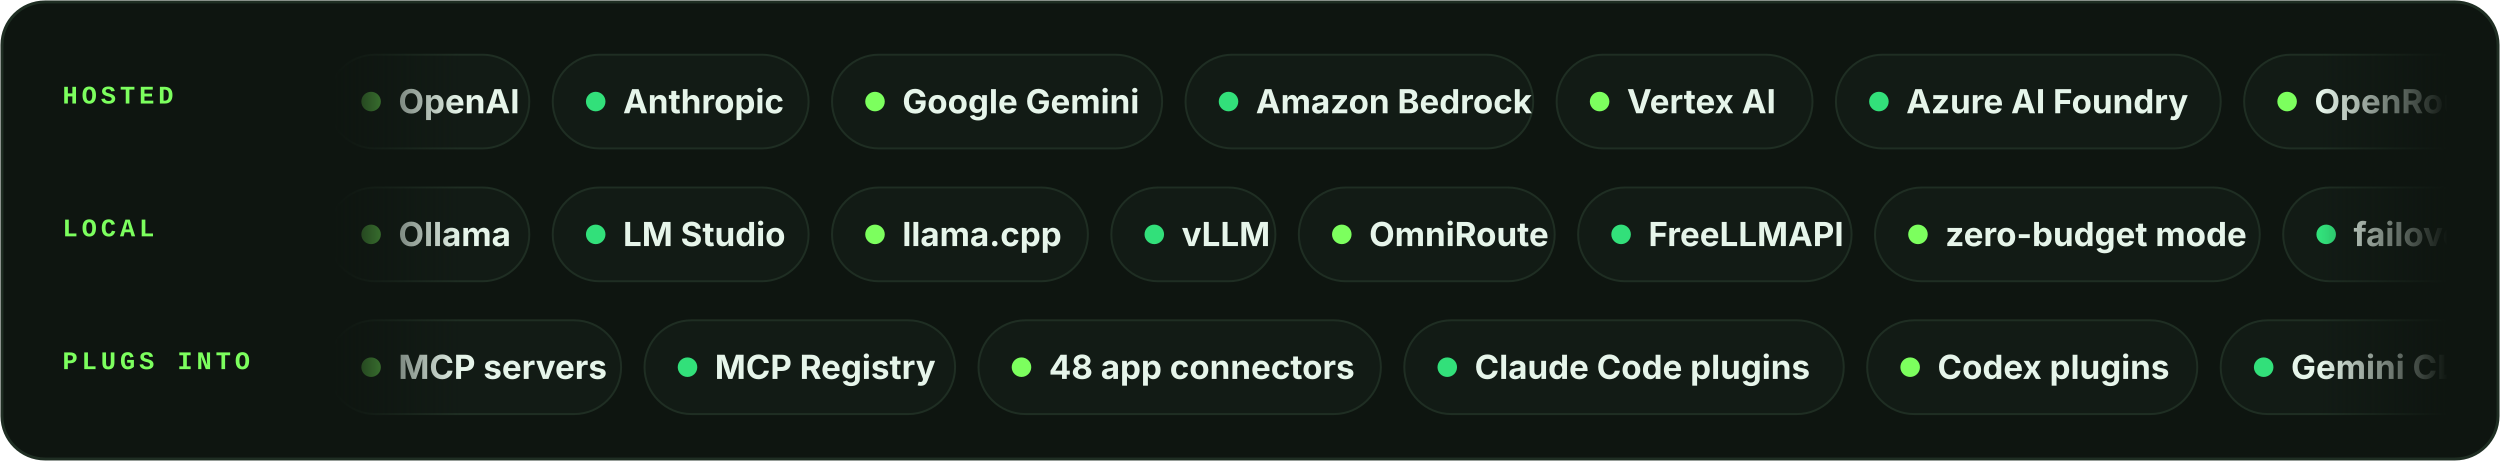
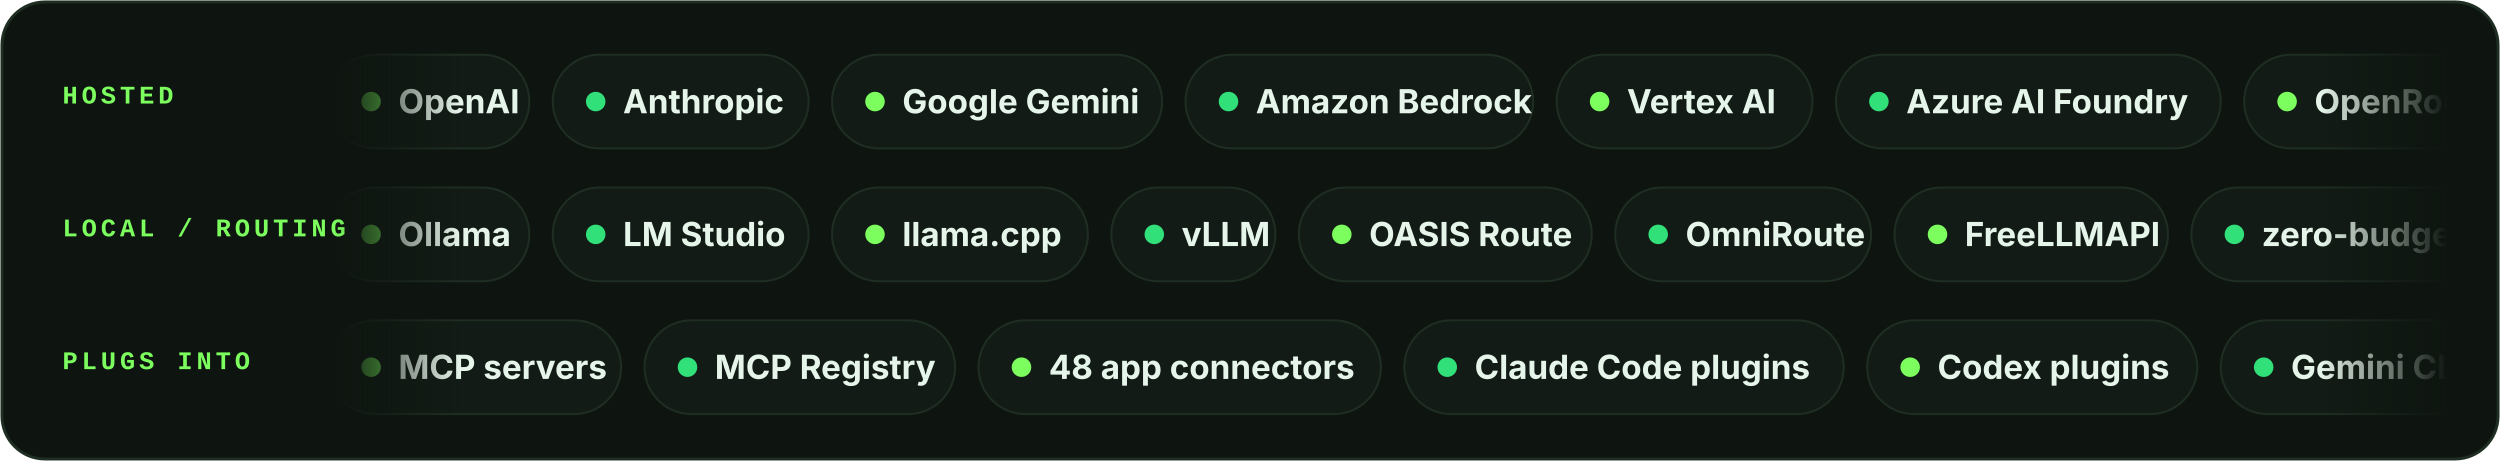
<svg xmlns="http://www.w3.org/2000/svg" width="1280" height="236" viewBox="0 0 1280 236" role="img" aria-labelledby="t d">
  <defs>
    <linearGradient id="fade" x1="0" x2="1">
      <stop offset="0" stop-color="#fff" stop-opacity="0" />
      <stop offset=".06" stop-color="#fff" />
      <stop offset=".94" stop-color="#fff" />
      <stop offset="1" stop-color="#fff" stop-opacity="0" />
    </linearGradient>
    <mask id="m">
      <rect x="168" y="0" width="1088" height="236" fill="url(#fade)" />
    </mask>
  </defs>
  <style>
@media (prefers-reduced-motion: no-preference) {
.row0{animation:row0 44.5s linear infinite}@keyframes row0{from{transform:translateX(0px)}to{transform:translateX(-1867px)}}
- .row1{animation:row1 46.2s linear infinite}@keyframes row1{from{transform:translateX(-1571px)}to{transform:translateX(0px)}}
+ .row1{animation:row1 51.0s linear infinite}@keyframes row1{from{transform:translateX(-1733px)}to{transform:translateX(0px)}}
.row2{animation:row2 46.8s linear infinite}@keyframes row2{from{transform:translateX(0px)}to{transform:translateX(-1778px)}}
}
</style>
  <rect x="1" y="1" width="1278" height="234" rx="22" fill="#0E1510" stroke="#1F2E23" stroke-width="1.5" />
  <text x="32" y="53" font-family="ui-monospace, 'SF Mono', SFMono-Regular, Menlo, Consolas, 'Liberation Mono', monospace" font-size="13" font-weight="700" letter-spacing="2" fill="#7CFF5E">HOSTED</text>
  <g mask="url(#m)">
    <g transform="translate(168 28)">
      <g class="row0">
        <g>
          <g transform="translate(0 0)">
            <rect x="0" y="0" width="103" height="48" rx="24" fill="#121B15" stroke="#1F2E23" />
            <circle cx="22" cy="24" r="5" fill="#7CFF5E" />
            <text x="36" y="30" font-family="Inter, -apple-system, 'Segoe UI', Helvetica, Arial, sans-serif" font-size="17" font-weight="700" fill="#E6F5EA">OpenAI</text>
          </g>
          <g transform="translate(115 0)">
            <rect x="0" y="0" width="131" height="48" rx="24" fill="#121B15" stroke="#1F2E23" />
            <circle cx="22" cy="24" r="5" fill="#32E07A" />
            <text x="36" y="30" font-family="Inter, -apple-system, 'Segoe UI', Helvetica, Arial, sans-serif" font-size="17" font-weight="700" fill="#E6F5EA">Anthropic</text>
          </g>
          <g transform="translate(258 0)">
            <rect x="0" y="0" width="169" height="48" rx="24" fill="#121B15" stroke="#1F2E23" />
            <circle cx="22" cy="24" r="5" fill="#7CFF5E" />
            <text x="36" y="30" font-family="Inter, -apple-system, 'Segoe UI', Helvetica, Arial, sans-serif" font-size="17" font-weight="700" fill="#E6F5EA">Google Gemini</text>
          </g>
          <g transform="translate(439 0)">
            <rect x="0" y="0" width="178" height="48" rx="24" fill="#121B15" stroke="#1F2E23" />
            <circle cx="22" cy="24" r="5" fill="#32E07A" />
            <text x="36" y="30" font-family="Inter, -apple-system, 'Segoe UI', Helvetica, Arial, sans-serif" font-size="17" font-weight="700" fill="#E6F5EA">Amazon Bedrock</text>
          </g>
          <g transform="translate(629 0)">
            <rect x="0" y="0" width="131" height="48" rx="24" fill="#121B15" stroke="#1F2E23" />
            <circle cx="22" cy="24" r="5" fill="#7CFF5E" />
            <text x="36" y="30" font-family="Inter, -apple-system, 'Segoe UI', Helvetica, Arial, sans-serif" font-size="17" font-weight="700" fill="#E6F5EA">Vertex AI</text>
          </g>
          <g transform="translate(772 0)">
            <rect x="0" y="0" width="197" height="48" rx="24" fill="#121B15" stroke="#1F2E23" />
            <circle cx="22" cy="24" r="5" fill="#32E07A" />
            <text x="36" y="30" font-family="Inter, -apple-system, 'Segoe UI', Helvetica, Arial, sans-serif" font-size="17" font-weight="700" fill="#E6F5EA">Azure AI Foundry</text>
          </g>
          <g transform="translate(981 0)">
            <rect x="0" y="0" width="140" height="48" rx="24" fill="#121B15" stroke="#1F2E23" />
            <circle cx="22" cy="24" r="5" fill="#7CFF5E" />
            <text x="36" y="30" font-family="Inter, -apple-system, 'Segoe UI', Helvetica, Arial, sans-serif" font-size="17" font-weight="700" fill="#E6F5EA">OpenRouter</text>
          </g>
          <g transform="translate(1133 0)">
            <rect x="0" y="0" width="84" height="48" rx="24" fill="#121B15" stroke="#1F2E23" />
            <circle cx="22" cy="24" r="5" fill="#32E07A" />
            <text x="36" y="30" font-family="Inter, -apple-system, 'Segoe UI', Helvetica, Arial, sans-serif" font-size="17" font-weight="700" fill="#E6F5EA">Groq</text>
          </g>
          <g transform="translate(1229 0)">
            <rect x="0" y="0" width="122" height="48" rx="24" fill="#121B15" stroke="#1F2E23" />
            <circle cx="22" cy="24" r="5" fill="#7CFF5E" />
            <text x="36" y="30" font-family="Inter, -apple-system, 'Segoe UI', Helvetica, Arial, sans-serif" font-size="17" font-weight="700" fill="#E6F5EA">DeepSeek</text>
          </g>
          <g transform="translate(1363 0)">
            <rect x="0" y="0" width="112" height="48" rx="24" fill="#121B15" stroke="#1F2E23" />
            <circle cx="22" cy="24" r="5" fill="#32E07A" />
            <text x="36" y="30" font-family="Inter, -apple-system, 'Segoe UI', Helvetica, Arial, sans-serif" font-size="17" font-weight="700" fill="#E6F5EA">Mistral</text>
          </g>
          <g transform="translate(1487 0)">
            <rect x="0" y="0" width="75" height="48" rx="24" fill="#121B15" stroke="#1F2E23" />
            <circle cx="22" cy="24" r="5" fill="#7CFF5E" />
            <text x="36" y="30" font-family="Inter, -apple-system, 'Segoe UI', Helvetica, Arial, sans-serif" font-size="17" font-weight="700" fill="#E6F5EA">xAI</text>
          </g>
          <g transform="translate(1574 0)">
            <rect x="0" y="0" width="281" height="48" rx="24" fill="#121B15" stroke="#1F2E23" />
            <circle cx="22" cy="24" r="5" fill="#32E07A" />
            <text x="36" y="30" font-family="Inter, -apple-system, 'Segoe UI', Helvetica, Arial, sans-serif" font-size="17" font-weight="700" fill="#E6F5EA">any OpenAI-compatible API</text>
          </g>
        </g>
        <g transform="translate(1867 0)">
          <g transform="translate(0 0)">
            <rect x="0" y="0" width="103" height="48" rx="24" fill="#121B15" stroke="#1F2E23" />
            <circle cx="22" cy="24" r="5" fill="#7CFF5E" />
            <text x="36" y="30" font-family="Inter, -apple-system, 'Segoe UI', Helvetica, Arial, sans-serif" font-size="17" font-weight="700" fill="#E6F5EA">OpenAI</text>
          </g>
          <g transform="translate(115 0)">
            <rect x="0" y="0" width="131" height="48" rx="24" fill="#121B15" stroke="#1F2E23" />
            <circle cx="22" cy="24" r="5" fill="#32E07A" />
            <text x="36" y="30" font-family="Inter, -apple-system, 'Segoe UI', Helvetica, Arial, sans-serif" font-size="17" font-weight="700" fill="#E6F5EA">Anthropic</text>
          </g>
          <g transform="translate(258 0)">
            <rect x="0" y="0" width="169" height="48" rx="24" fill="#121B15" stroke="#1F2E23" />
            <circle cx="22" cy="24" r="5" fill="#7CFF5E" />
            <text x="36" y="30" font-family="Inter, -apple-system, 'Segoe UI', Helvetica, Arial, sans-serif" font-size="17" font-weight="700" fill="#E6F5EA">Google Gemini</text>
          </g>
          <g transform="translate(439 0)">
            <rect x="0" y="0" width="178" height="48" rx="24" fill="#121B15" stroke="#1F2E23" />
            <circle cx="22" cy="24" r="5" fill="#32E07A" />
            <text x="36" y="30" font-family="Inter, -apple-system, 'Segoe UI', Helvetica, Arial, sans-serif" font-size="17" font-weight="700" fill="#E6F5EA">Amazon Bedrock</text>
          </g>
          <g transform="translate(629 0)">
            <rect x="0" y="0" width="131" height="48" rx="24" fill="#121B15" stroke="#1F2E23" />
            <circle cx="22" cy="24" r="5" fill="#7CFF5E" />
            <text x="36" y="30" font-family="Inter, -apple-system, 'Segoe UI', Helvetica, Arial, sans-serif" font-size="17" font-weight="700" fill="#E6F5EA">Vertex AI</text>
          </g>
          <g transform="translate(772 0)">
            <rect x="0" y="0" width="197" height="48" rx="24" fill="#121B15" stroke="#1F2E23" />
            <circle cx="22" cy="24" r="5" fill="#32E07A" />
            <text x="36" y="30" font-family="Inter, -apple-system, 'Segoe UI', Helvetica, Arial, sans-serif" font-size="17" font-weight="700" fill="#E6F5EA">Azure AI Foundry</text>
          </g>
          <g transform="translate(981 0)">
            <rect x="0" y="0" width="140" height="48" rx="24" fill="#121B15" stroke="#1F2E23" />
            <circle cx="22" cy="24" r="5" fill="#7CFF5E" />
            <text x="36" y="30" font-family="Inter, -apple-system, 'Segoe UI', Helvetica, Arial, sans-serif" font-size="17" font-weight="700" fill="#E6F5EA">OpenRouter</text>
          </g>
          <g transform="translate(1133 0)">
            <rect x="0" y="0" width="84" height="48" rx="24" fill="#121B15" stroke="#1F2E23" />
            <circle cx="22" cy="24" r="5" fill="#32E07A" />
            <text x="36" y="30" font-family="Inter, -apple-system, 'Segoe UI', Helvetica, Arial, sans-serif" font-size="17" font-weight="700" fill="#E6F5EA">Groq</text>
          </g>
          <g transform="translate(1229 0)">
            <rect x="0" y="0" width="122" height="48" rx="24" fill="#121B15" stroke="#1F2E23" />
            <circle cx="22" cy="24" r="5" fill="#7CFF5E" />
            <text x="36" y="30" font-family="Inter, -apple-system, 'Segoe UI', Helvetica, Arial, sans-serif" font-size="17" font-weight="700" fill="#E6F5EA">DeepSeek</text>
          </g>
          <g transform="translate(1363 0)">
            <rect x="0" y="0" width="112" height="48" rx="24" fill="#121B15" stroke="#1F2E23" />
            <circle cx="22" cy="24" r="5" fill="#32E07A" />
            <text x="36" y="30" font-family="Inter, -apple-system, 'Segoe UI', Helvetica, Arial, sans-serif" font-size="17" font-weight="700" fill="#E6F5EA">Mistral</text>
          </g>
          <g transform="translate(1487 0)">
            <rect x="0" y="0" width="75" height="48" rx="24" fill="#121B15" stroke="#1F2E23" />
            <circle cx="22" cy="24" r="5" fill="#7CFF5E" />
            <text x="36" y="30" font-family="Inter, -apple-system, 'Segoe UI', Helvetica, Arial, sans-serif" font-size="17" font-weight="700" fill="#E6F5EA">xAI</text>
          </g>
          <g transform="translate(1574 0)">
            <rect x="0" y="0" width="281" height="48" rx="24" fill="#121B15" stroke="#1F2E23" />
            <circle cx="22" cy="24" r="5" fill="#32E07A" />
            <text x="36" y="30" font-family="Inter, -apple-system, 'Segoe UI', Helvetica, Arial, sans-serif" font-size="17" font-weight="700" fill="#E6F5EA">any OpenAI-compatible API</text>
          </g>
        </g>
      </g>
    </g>
  </g>
-   <text x="32" y="121" font-family="ui-monospace, 'SF Mono', SFMono-Regular, Menlo, Consolas, 'Liberation Mono', monospace" font-size="13" font-weight="700" letter-spacing="2" fill="#7CFF5E">LOCAL</text>
+   <text x="32" y="121" font-family="ui-monospace, 'SF Mono', SFMono-Regular, Menlo, Consolas, 'Liberation Mono', monospace" font-size="13" font-weight="700" letter-spacing="2" fill="#7CFF5E">LOCAL / ROUTING</text>
  <g mask="url(#m)">
    <g transform="translate(168 96)">
      <g class="row1">
        <g>
          <g transform="translate(0 0)">
            <rect x="0" y="0" width="103" height="48" rx="24" fill="#121B15" stroke="#1F2E23" />
            <circle cx="22" cy="24" r="5" fill="#7CFF5E" />
            <text x="36" y="30" font-family="Inter, -apple-system, 'Segoe UI', Helvetica, Arial, sans-serif" font-size="17" font-weight="700" fill="#E6F5EA">Ollama</text>
          </g>
          <g transform="translate(115 0)">
            <rect x="0" y="0" width="131" height="48" rx="24" fill="#121B15" stroke="#1F2E23" />
            <circle cx="22" cy="24" r="5" fill="#32E07A" />
            <text x="36" y="30" font-family="Inter, -apple-system, 'Segoe UI', Helvetica, Arial, sans-serif" font-size="17" font-weight="700" fill="#E6F5EA">LM Studio</text>
          </g>
          <g transform="translate(258 0)">
            <rect x="0" y="0" width="131" height="48" rx="24" fill="#121B15" stroke="#1F2E23" />
            <circle cx="22" cy="24" r="5" fill="#7CFF5E" />
            <text x="36" y="30" font-family="Inter, -apple-system, 'Segoe UI', Helvetica, Arial, sans-serif" font-size="17" font-weight="700" fill="#E6F5EA">llama.cpp</text>
          </g>
          <g transform="translate(401 0)">
            <rect x="0" y="0" width="84" height="48" rx="24" fill="#121B15" stroke="#1F2E23" />
            <circle cx="22" cy="24" r="5" fill="#32E07A" />
            <text x="36" y="30" font-family="Inter, -apple-system, 'Segoe UI', Helvetica, Arial, sans-serif" font-size="17" font-weight="700" fill="#E6F5EA">vLLM</text>
          </g>
          <g transform="translate(497 0)">
-             <rect x="0" y="0" width="131" height="48" rx="24" fill="#121B15" stroke="#1F2E23" />
-             <circle cx="22" cy="24" r="5" fill="#7CFF5E" />
+             <rect x="0" y="0" width="150" height="48" rx="24" fill="#121B15" stroke="#1F2E23" />
+             <circle cx="22" cy="24" r="5" fill="#7CFF5E" />
+             <text x="36" y="30" font-family="Inter, -apple-system, 'Segoe UI', Helvetica, Arial, sans-serif" font-size="17" font-weight="700" fill="#E6F5EA">OASIS Route</text>
+           </g>
+           <g transform="translate(659 0)">
+             <rect x="0" y="0" width="131" height="48" rx="24" fill="#121B15" stroke="#1F2E23" />
+             <circle cx="22" cy="24" r="5" fill="#32E07A" />
            <text x="36" y="30" font-family="Inter, -apple-system, 'Segoe UI', Helvetica, Arial, sans-serif" font-size="17" font-weight="700" fill="#E6F5EA">OmniRoute</text>
          </g>
-           <g transform="translate(640 0)">
-             <rect x="0" y="0" width="140" height="48" rx="24" fill="#121B15" stroke="#1F2E23" />
-             <circle cx="22" cy="24" r="5" fill="#32E07A" />
+           <g transform="translate(802 0)">
+             <rect x="0" y="0" width="140" height="48" rx="24" fill="#121B15" stroke="#1F2E23" />
+             <circle cx="22" cy="24" r="5" fill="#7CFF5E" />
            <text x="36" y="30" font-family="Inter, -apple-system, 'Segoe UI', Helvetica, Arial, sans-serif" font-size="17" font-weight="700" fill="#E6F5EA">FreeLLMAPI</text>
          </g>
-           <g transform="translate(792 0)">
-             <rect x="0" y="0" width="197" height="48" rx="24" fill="#121B15" stroke="#1F2E23" />
-             <circle cx="22" cy="24" r="5" fill="#7CFF5E" />
+           <g transform="translate(954 0)">
+             <rect x="0" y="0" width="197" height="48" rx="24" fill="#121B15" stroke="#1F2E23" />
+             <circle cx="22" cy="24" r="5" fill="#32E07A" />
            <text x="36" y="30" font-family="Inter, -apple-system, 'Segoe UI', Helvetica, Arial, sans-serif" font-size="17" font-weight="700" fill="#E6F5EA">zero-budget mode</text>
          </g>
-           <g transform="translate(1001 0)">
-             <rect x="0" y="0" width="197" height="48" rx="24" fill="#121B15" stroke="#1F2E23" />
-             <circle cx="22" cy="24" r="5" fill="#32E07A" />
+           <g transform="translate(1163 0)">
+             <rect x="0" y="0" width="197" height="48" rx="24" fill="#121B15" stroke="#1F2E23" />
+             <circle cx="22" cy="24" r="5" fill="#7CFF5E" />
            <text x="36" y="30" font-family="Inter, -apple-system, 'Segoe UI', Helvetica, Arial, sans-serif" font-size="17" font-weight="700" fill="#E6F5EA">failover backups</text>
          </g>
-           <g transform="translate(1210 0)">
+           <g transform="translate(1372 0)">
            <rect x="0" y="0" width="178" height="48" rx="24" fill="#121B15" stroke="#1F2E23" />
-             <circle cx="22" cy="24" r="5" fill="#7CFF5E" />
+             <circle cx="22" cy="24" r="5" fill="#32E07A" />
            <text x="36" y="30" font-family="Inter, -apple-system, 'Segoe UI', Helvetica, Arial, sans-serif" font-size="17" font-weight="700" fill="#E6F5EA">prompt caching</text>
          </g>
-           <g transform="translate(1400 0)">
+           <g transform="translate(1562 0)">
            <rect x="0" y="0" width="159" height="48" rx="24" fill="#121B15" stroke="#1F2E23" />
-             <circle cx="22" cy="24" r="5" fill="#32E07A" />
+             <circle cx="22" cy="24" r="5" fill="#7CFF5E" />
            <text x="36" y="30" font-family="Inter, -apple-system, 'Segoe UI', Helvetica, Arial, sans-serif" font-size="17" font-weight="700" fill="#E6F5EA">spend limits</text>
          </g>
        </g>
-         <g transform="translate(1571 0)">
+         <g transform="translate(1733 0)">
          <g transform="translate(0 0)">
            <rect x="0" y="0" width="103" height="48" rx="24" fill="#121B15" stroke="#1F2E23" />
            <circle cx="22" cy="24" r="5" fill="#7CFF5E" />
            <text x="36" y="30" font-family="Inter, -apple-system, 'Segoe UI', Helvetica, Arial, sans-serif" font-size="17" font-weight="700" fill="#E6F5EA">Ollama</text>
          </g>
          <g transform="translate(115 0)">
            <rect x="0" y="0" width="131" height="48" rx="24" fill="#121B15" stroke="#1F2E23" />
            <circle cx="22" cy="24" r="5" fill="#32E07A" />
            <text x="36" y="30" font-family="Inter, -apple-system, 'Segoe UI', Helvetica, Arial, sans-serif" font-size="17" font-weight="700" fill="#E6F5EA">LM Studio</text>
          </g>
          <g transform="translate(258 0)">
            <rect x="0" y="0" width="131" height="48" rx="24" fill="#121B15" stroke="#1F2E23" />
            <circle cx="22" cy="24" r="5" fill="#7CFF5E" />
            <text x="36" y="30" font-family="Inter, -apple-system, 'Segoe UI', Helvetica, Arial, sans-serif" font-size="17" font-weight="700" fill="#E6F5EA">llama.cpp</text>
          </g>
          <g transform="translate(401 0)">
            <rect x="0" y="0" width="84" height="48" rx="24" fill="#121B15" stroke="#1F2E23" />
            <circle cx="22" cy="24" r="5" fill="#32E07A" />
            <text x="36" y="30" font-family="Inter, -apple-system, 'Segoe UI', Helvetica, Arial, sans-serif" font-size="17" font-weight="700" fill="#E6F5EA">vLLM</text>
          </g>
          <g transform="translate(497 0)">
-             <rect x="0" y="0" width="131" height="48" rx="24" fill="#121B15" stroke="#1F2E23" />
-             <circle cx="22" cy="24" r="5" fill="#7CFF5E" />
+             <rect x="0" y="0" width="150" height="48" rx="24" fill="#121B15" stroke="#1F2E23" />
+             <circle cx="22" cy="24" r="5" fill="#7CFF5E" />
+             <text x="36" y="30" font-family="Inter, -apple-system, 'Segoe UI', Helvetica, Arial, sans-serif" font-size="17" font-weight="700" fill="#E6F5EA">OASIS Route</text>
+           </g>
+           <g transform="translate(659 0)">
+             <rect x="0" y="0" width="131" height="48" rx="24" fill="#121B15" stroke="#1F2E23" />
+             <circle cx="22" cy="24" r="5" fill="#32E07A" />
            <text x="36" y="30" font-family="Inter, -apple-system, 'Segoe UI', Helvetica, Arial, sans-serif" font-size="17" font-weight="700" fill="#E6F5EA">OmniRoute</text>
          </g>
-           <g transform="translate(640 0)">
-             <rect x="0" y="0" width="140" height="48" rx="24" fill="#121B15" stroke="#1F2E23" />
-             <circle cx="22" cy="24" r="5" fill="#32E07A" />
+           <g transform="translate(802 0)">
+             <rect x="0" y="0" width="140" height="48" rx="24" fill="#121B15" stroke="#1F2E23" />
+             <circle cx="22" cy="24" r="5" fill="#7CFF5E" />
            <text x="36" y="30" font-family="Inter, -apple-system, 'Segoe UI', Helvetica, Arial, sans-serif" font-size="17" font-weight="700" fill="#E6F5EA">FreeLLMAPI</text>
          </g>
-           <g transform="translate(792 0)">
-             <rect x="0" y="0" width="197" height="48" rx="24" fill="#121B15" stroke="#1F2E23" />
-             <circle cx="22" cy="24" r="5" fill="#7CFF5E" />
+           <g transform="translate(954 0)">
+             <rect x="0" y="0" width="197" height="48" rx="24" fill="#121B15" stroke="#1F2E23" />
+             <circle cx="22" cy="24" r="5" fill="#32E07A" />
            <text x="36" y="30" font-family="Inter, -apple-system, 'Segoe UI', Helvetica, Arial, sans-serif" font-size="17" font-weight="700" fill="#E6F5EA">zero-budget mode</text>
          </g>
-           <g transform="translate(1001 0)">
-             <rect x="0" y="0" width="197" height="48" rx="24" fill="#121B15" stroke="#1F2E23" />
-             <circle cx="22" cy="24" r="5" fill="#32E07A" />
+           <g transform="translate(1163 0)">
+             <rect x="0" y="0" width="197" height="48" rx="24" fill="#121B15" stroke="#1F2E23" />
+             <circle cx="22" cy="24" r="5" fill="#7CFF5E" />
            <text x="36" y="30" font-family="Inter, -apple-system, 'Segoe UI', Helvetica, Arial, sans-serif" font-size="17" font-weight="700" fill="#E6F5EA">failover backups</text>
          </g>
-           <g transform="translate(1210 0)">
+           <g transform="translate(1372 0)">
            <rect x="0" y="0" width="178" height="48" rx="24" fill="#121B15" stroke="#1F2E23" />
-             <circle cx="22" cy="24" r="5" fill="#7CFF5E" />
+             <circle cx="22" cy="24" r="5" fill="#32E07A" />
            <text x="36" y="30" font-family="Inter, -apple-system, 'Segoe UI', Helvetica, Arial, sans-serif" font-size="17" font-weight="700" fill="#E6F5EA">prompt caching</text>
          </g>
-           <g transform="translate(1400 0)">
+           <g transform="translate(1562 0)">
            <rect x="0" y="0" width="159" height="48" rx="24" fill="#121B15" stroke="#1F2E23" />
-             <circle cx="22" cy="24" r="5" fill="#32E07A" />
+             <circle cx="22" cy="24" r="5" fill="#7CFF5E" />
            <text x="36" y="30" font-family="Inter, -apple-system, 'Segoe UI', Helvetica, Arial, sans-serif" font-size="17" font-weight="700" fill="#E6F5EA">spend limits</text>
          </g>
        </g>
      </g>
    </g>
  </g>
  <text x="32" y="189" font-family="ui-monospace, 'SF Mono', SFMono-Regular, Menlo, Consolas, 'Liberation Mono', monospace" font-size="13" font-weight="700" letter-spacing="2" fill="#7CFF5E">PLUGS INTO</text>
  <g mask="url(#m)">
    <g transform="translate(168 164)">
      <g class="row2">
        <g>
          <g transform="translate(0 0)">
            <rect x="0" y="0" width="150" height="48" rx="24" fill="#121B15" stroke="#1F2E23" />
            <circle cx="22" cy="24" r="5" fill="#7CFF5E" />
            <text x="36" y="30" font-family="Inter, -apple-system, 'Segoe UI', Helvetica, Arial, sans-serif" font-size="17" font-weight="700" fill="#E6F5EA">MCP servers</text>
          </g>
          <g transform="translate(162 0)">
            <rect x="0" y="0" width="159" height="48" rx="24" fill="#121B15" stroke="#1F2E23" />
            <circle cx="22" cy="24" r="5" fill="#32E07A" />
            <text x="36" y="30" font-family="Inter, -apple-system, 'Segoe UI', Helvetica, Arial, sans-serif" font-size="17" font-weight="700" fill="#E6F5EA">MCP Registry</text>
          </g>
          <g transform="translate(333 0)">
            <rect x="0" y="0" width="206" height="48" rx="24" fill="#121B15" stroke="#1F2E23" />
            <circle cx="22" cy="24" r="5" fill="#7CFF5E" />
            <text x="36" y="30" font-family="Inter, -apple-system, 'Segoe UI', Helvetica, Arial, sans-serif" font-size="17" font-weight="700" fill="#E6F5EA">48 app connectors</text>
          </g>
          <g transform="translate(551 0)">
            <rect x="0" y="0" width="225" height="48" rx="24" fill="#121B15" stroke="#1F2E23" />
            <circle cx="22" cy="24" r="5" fill="#32E07A" />
            <text x="36" y="30" font-family="Inter, -apple-system, 'Segoe UI', Helvetica, Arial, sans-serif" font-size="17" font-weight="700" fill="#E6F5EA">Claude Code plugins</text>
          </g>
          <g transform="translate(788 0)">
            <rect x="0" y="0" width="169" height="48" rx="24" fill="#121B15" stroke="#1F2E23" />
            <circle cx="22" cy="24" r="5" fill="#7CFF5E" />
            <text x="36" y="30" font-family="Inter, -apple-system, 'Segoe UI', Helvetica, Arial, sans-serif" font-size="17" font-weight="700" fill="#E6F5EA">Codex plugins</text>
          </g>
          <g transform="translate(969 0)">
            <rect x="0" y="0" width="244" height="48" rx="24" fill="#121B15" stroke="#1F2E23" />
            <circle cx="22" cy="24" r="5" fill="#32E07A" />
            <text x="36" y="30" font-family="Inter, -apple-system, 'Segoe UI', Helvetica, Arial, sans-serif" font-size="17" font-weight="700" fill="#E6F5EA">Gemini CLI extensions</text>
          </g>
          <g transform="translate(1225 0)">
            <rect x="0" y="0" width="103" height="48" rx="24" fill="#121B15" stroke="#1F2E23" />
            <circle cx="22" cy="24" r="5" fill="#7CFF5E" />
            <text x="36" y="30" font-family="Inter, -apple-system, 'Segoe UI', Helvetica, Arial, sans-serif" font-size="17" font-weight="700" fill="#E6F5EA">skills</text>
          </g>
          <g transform="translate(1340 0)">
            <rect x="0" y="0" width="93" height="48" rx="24" fill="#121B15" stroke="#1F2E23" />
            <circle cx="22" cy="24" r="5" fill="#32E07A" />
            <text x="36" y="30" font-family="Inter, -apple-system, 'Segoe UI', Helvetica, Arial, sans-serif" font-size="17" font-weight="700" fill="#E6F5EA">hooks</text>
          </g>
          <g transform="translate(1445 0)">
            <rect x="0" y="0" width="169" height="48" rx="24" fill="#121B15" stroke="#1F2E23" />
            <circle cx="22" cy="24" r="5" fill="#7CFF5E" />
            <text x="36" y="30" font-family="Inter, -apple-system, 'Segoe UI', Helvetica, Arial, sans-serif" font-size="17" font-weight="700" fill="#E6F5EA">GitHub Action</text>
          </g>
          <g transform="translate(1626 0)">
            <rect x="0" y="0" width="140" height="48" rx="24" fill="#121B15" stroke="#1F2E23" />
            <circle cx="22" cy="24" r="5" fill="#32E07A" />
            <text x="36" y="30" font-family="Inter, -apple-system, 'Segoe UI', Helvetica, Arial, sans-serif" font-size="17" font-weight="700" fill="#E6F5EA">A2A agents</text>
          </g>
        </g>
        <g transform="translate(1778 0)">
          <g transform="translate(0 0)">
            <rect x="0" y="0" width="150" height="48" rx="24" fill="#121B15" stroke="#1F2E23" />
            <circle cx="22" cy="24" r="5" fill="#7CFF5E" />
            <text x="36" y="30" font-family="Inter, -apple-system, 'Segoe UI', Helvetica, Arial, sans-serif" font-size="17" font-weight="700" fill="#E6F5EA">MCP servers</text>
          </g>
          <g transform="translate(162 0)">
            <rect x="0" y="0" width="159" height="48" rx="24" fill="#121B15" stroke="#1F2E23" />
            <circle cx="22" cy="24" r="5" fill="#32E07A" />
            <text x="36" y="30" font-family="Inter, -apple-system, 'Segoe UI', Helvetica, Arial, sans-serif" font-size="17" font-weight="700" fill="#E6F5EA">MCP Registry</text>
          </g>
          <g transform="translate(333 0)">
            <rect x="0" y="0" width="206" height="48" rx="24" fill="#121B15" stroke="#1F2E23" />
            <circle cx="22" cy="24" r="5" fill="#7CFF5E" />
            <text x="36" y="30" font-family="Inter, -apple-system, 'Segoe UI', Helvetica, Arial, sans-serif" font-size="17" font-weight="700" fill="#E6F5EA">48 app connectors</text>
          </g>
          <g transform="translate(551 0)">
            <rect x="0" y="0" width="225" height="48" rx="24" fill="#121B15" stroke="#1F2E23" />
            <circle cx="22" cy="24" r="5" fill="#32E07A" />
            <text x="36" y="30" font-family="Inter, -apple-system, 'Segoe UI', Helvetica, Arial, sans-serif" font-size="17" font-weight="700" fill="#E6F5EA">Claude Code plugins</text>
          </g>
          <g transform="translate(788 0)">
            <rect x="0" y="0" width="169" height="48" rx="24" fill="#121B15" stroke="#1F2E23" />
            <circle cx="22" cy="24" r="5" fill="#7CFF5E" />
            <text x="36" y="30" font-family="Inter, -apple-system, 'Segoe UI', Helvetica, Arial, sans-serif" font-size="17" font-weight="700" fill="#E6F5EA">Codex plugins</text>
          </g>
          <g transform="translate(969 0)">
            <rect x="0" y="0" width="244" height="48" rx="24" fill="#121B15" stroke="#1F2E23" />
            <circle cx="22" cy="24" r="5" fill="#32E07A" />
            <text x="36" y="30" font-family="Inter, -apple-system, 'Segoe UI', Helvetica, Arial, sans-serif" font-size="17" font-weight="700" fill="#E6F5EA">Gemini CLI extensions</text>
          </g>
          <g transform="translate(1225 0)">
            <rect x="0" y="0" width="103" height="48" rx="24" fill="#121B15" stroke="#1F2E23" />
            <circle cx="22" cy="24" r="5" fill="#7CFF5E" />
            <text x="36" y="30" font-family="Inter, -apple-system, 'Segoe UI', Helvetica, Arial, sans-serif" font-size="17" font-weight="700" fill="#E6F5EA">skills</text>
          </g>
          <g transform="translate(1340 0)">
            <rect x="0" y="0" width="93" height="48" rx="24" fill="#121B15" stroke="#1F2E23" />
            <circle cx="22" cy="24" r="5" fill="#32E07A" />
            <text x="36" y="30" font-family="Inter, -apple-system, 'Segoe UI', Helvetica, Arial, sans-serif" font-size="17" font-weight="700" fill="#E6F5EA">hooks</text>
          </g>
          <g transform="translate(1445 0)">
            <rect x="0" y="0" width="169" height="48" rx="24" fill="#121B15" stroke="#1F2E23" />
            <circle cx="22" cy="24" r="5" fill="#7CFF5E" />
            <text x="36" y="30" font-family="Inter, -apple-system, 'Segoe UI', Helvetica, Arial, sans-serif" font-size="17" font-weight="700" fill="#E6F5EA">GitHub Action</text>
          </g>
          <g transform="translate(1626 0)">
            <rect x="0" y="0" width="140" height="48" rx="24" fill="#121B15" stroke="#1F2E23" />
            <circle cx="22" cy="24" r="5" fill="#32E07A" />
            <text x="36" y="30" font-family="Inter, -apple-system, 'Segoe UI', Helvetica, Arial, sans-serif" font-size="17" font-weight="700" fill="#E6F5EA">A2A agents</text>
          </g>
        </g>
      </g>
    </g>
  </g>
</svg>
